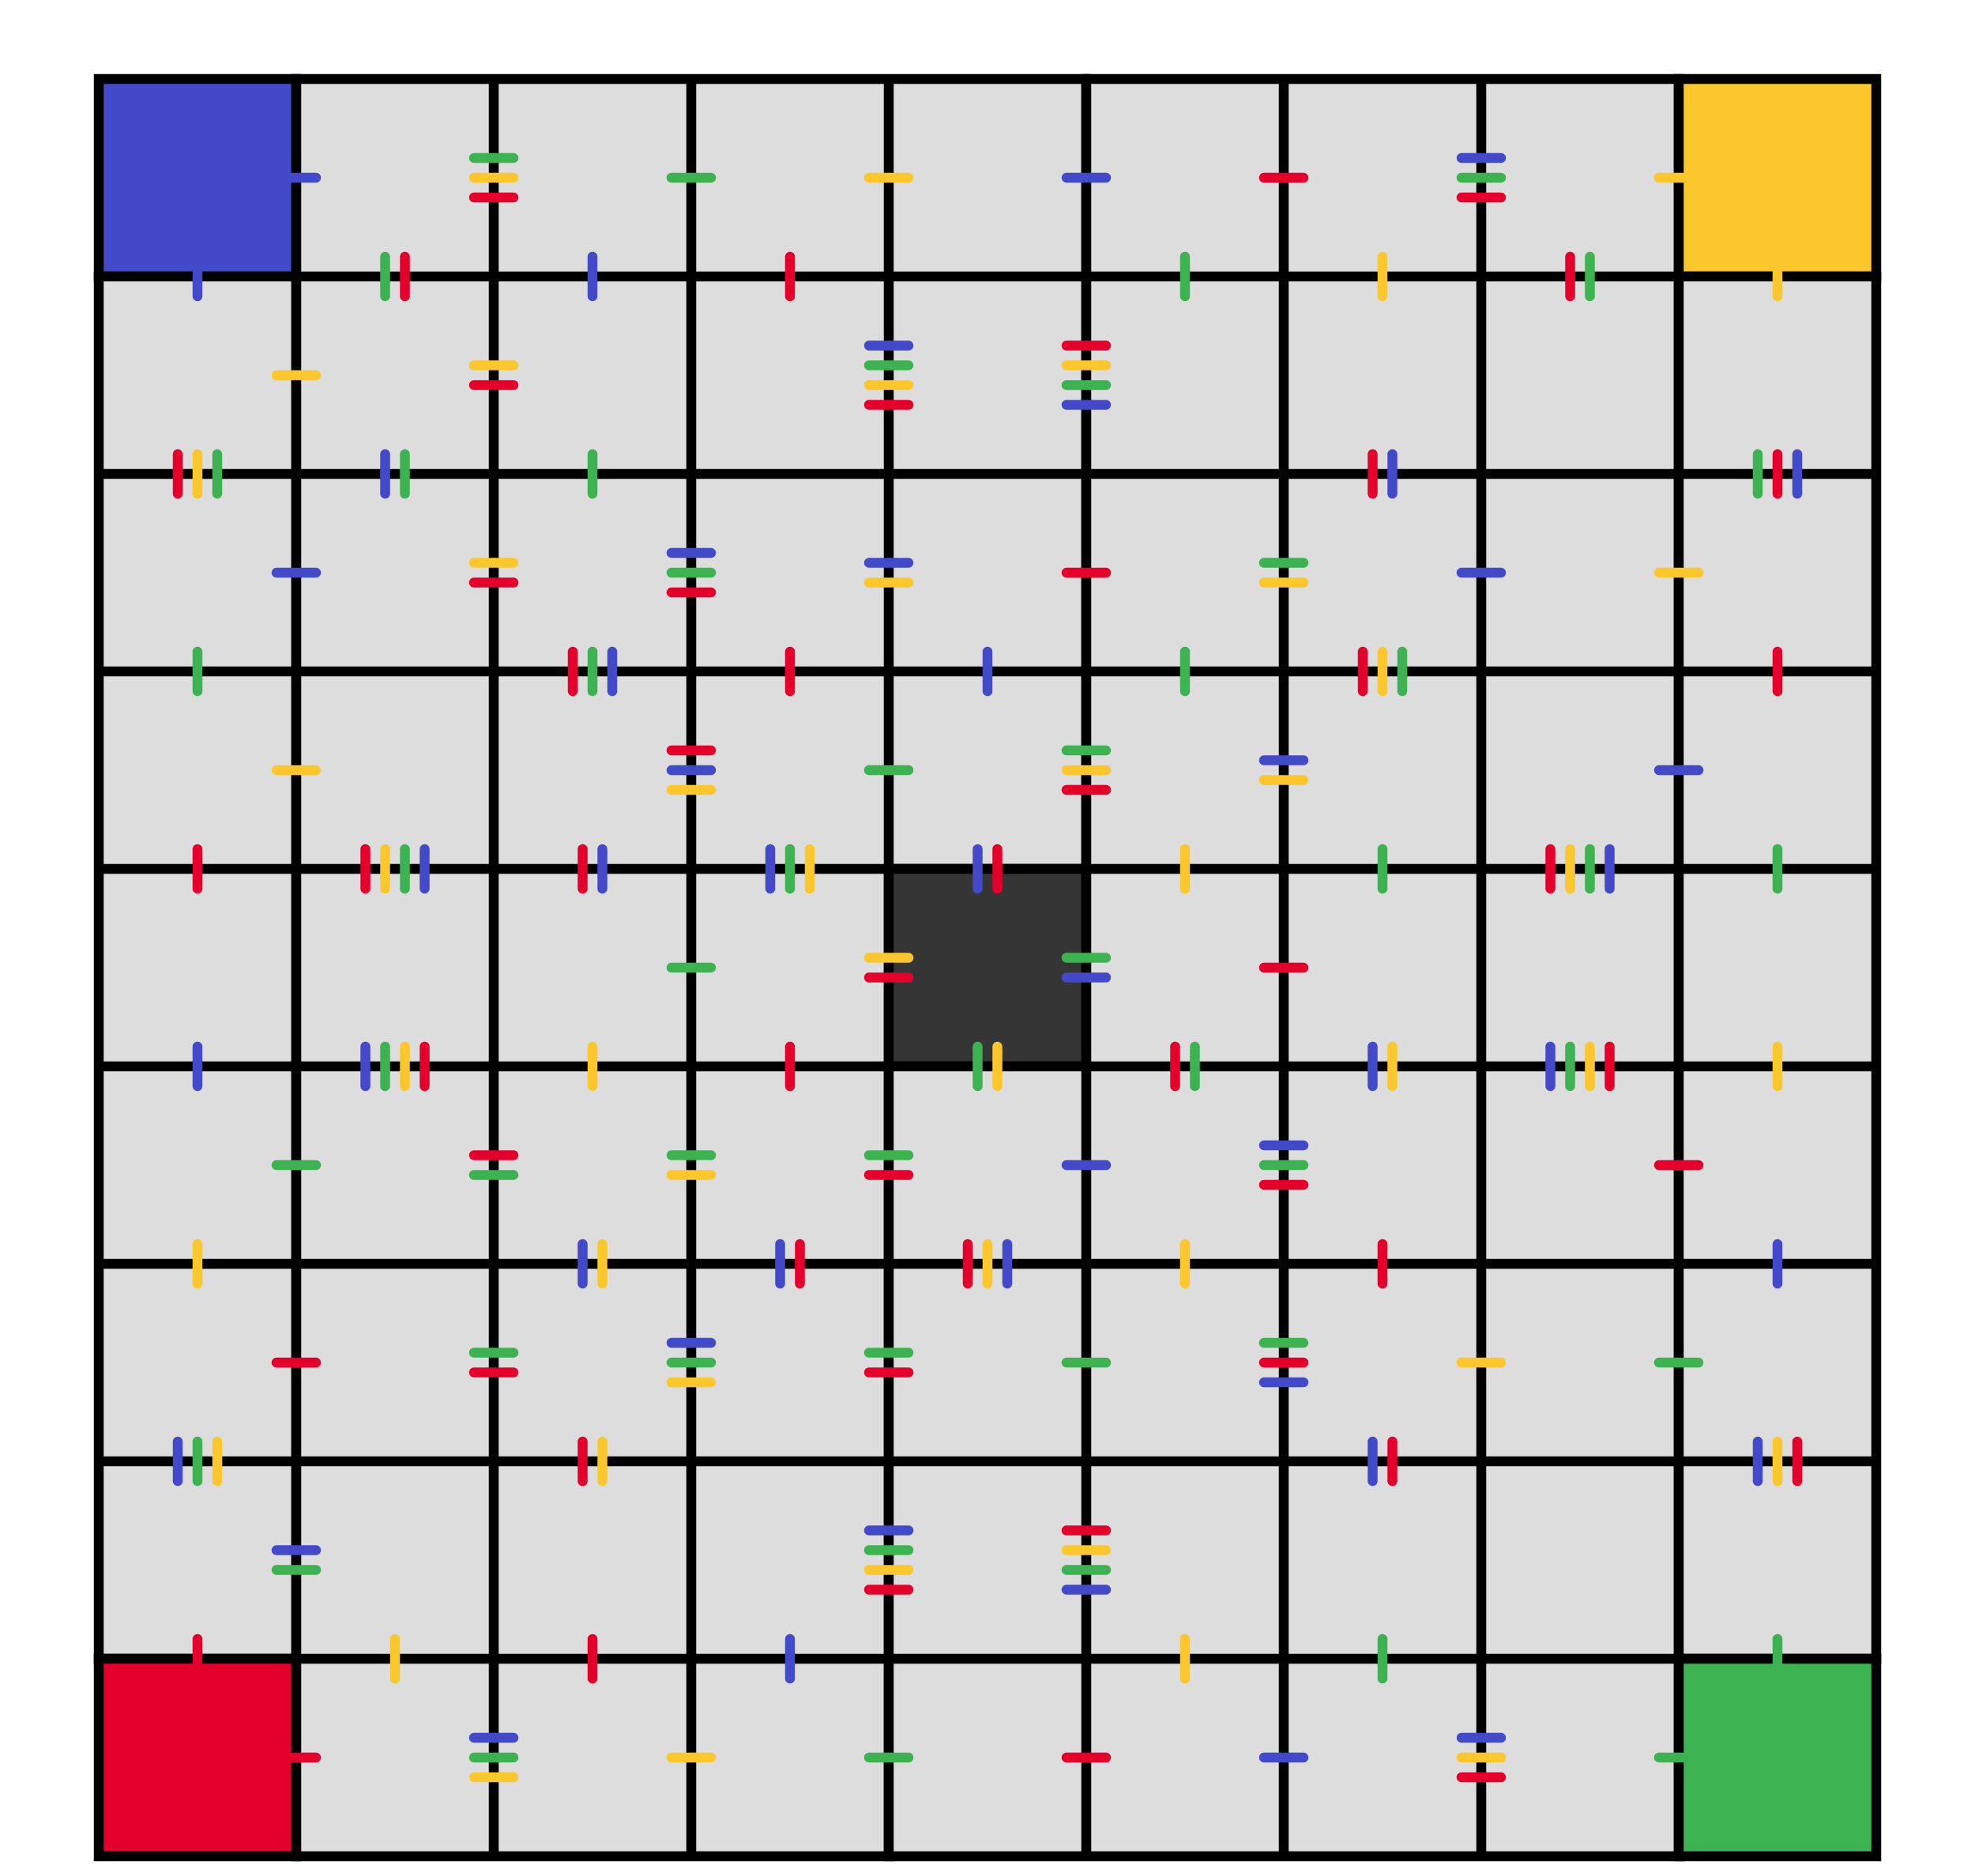
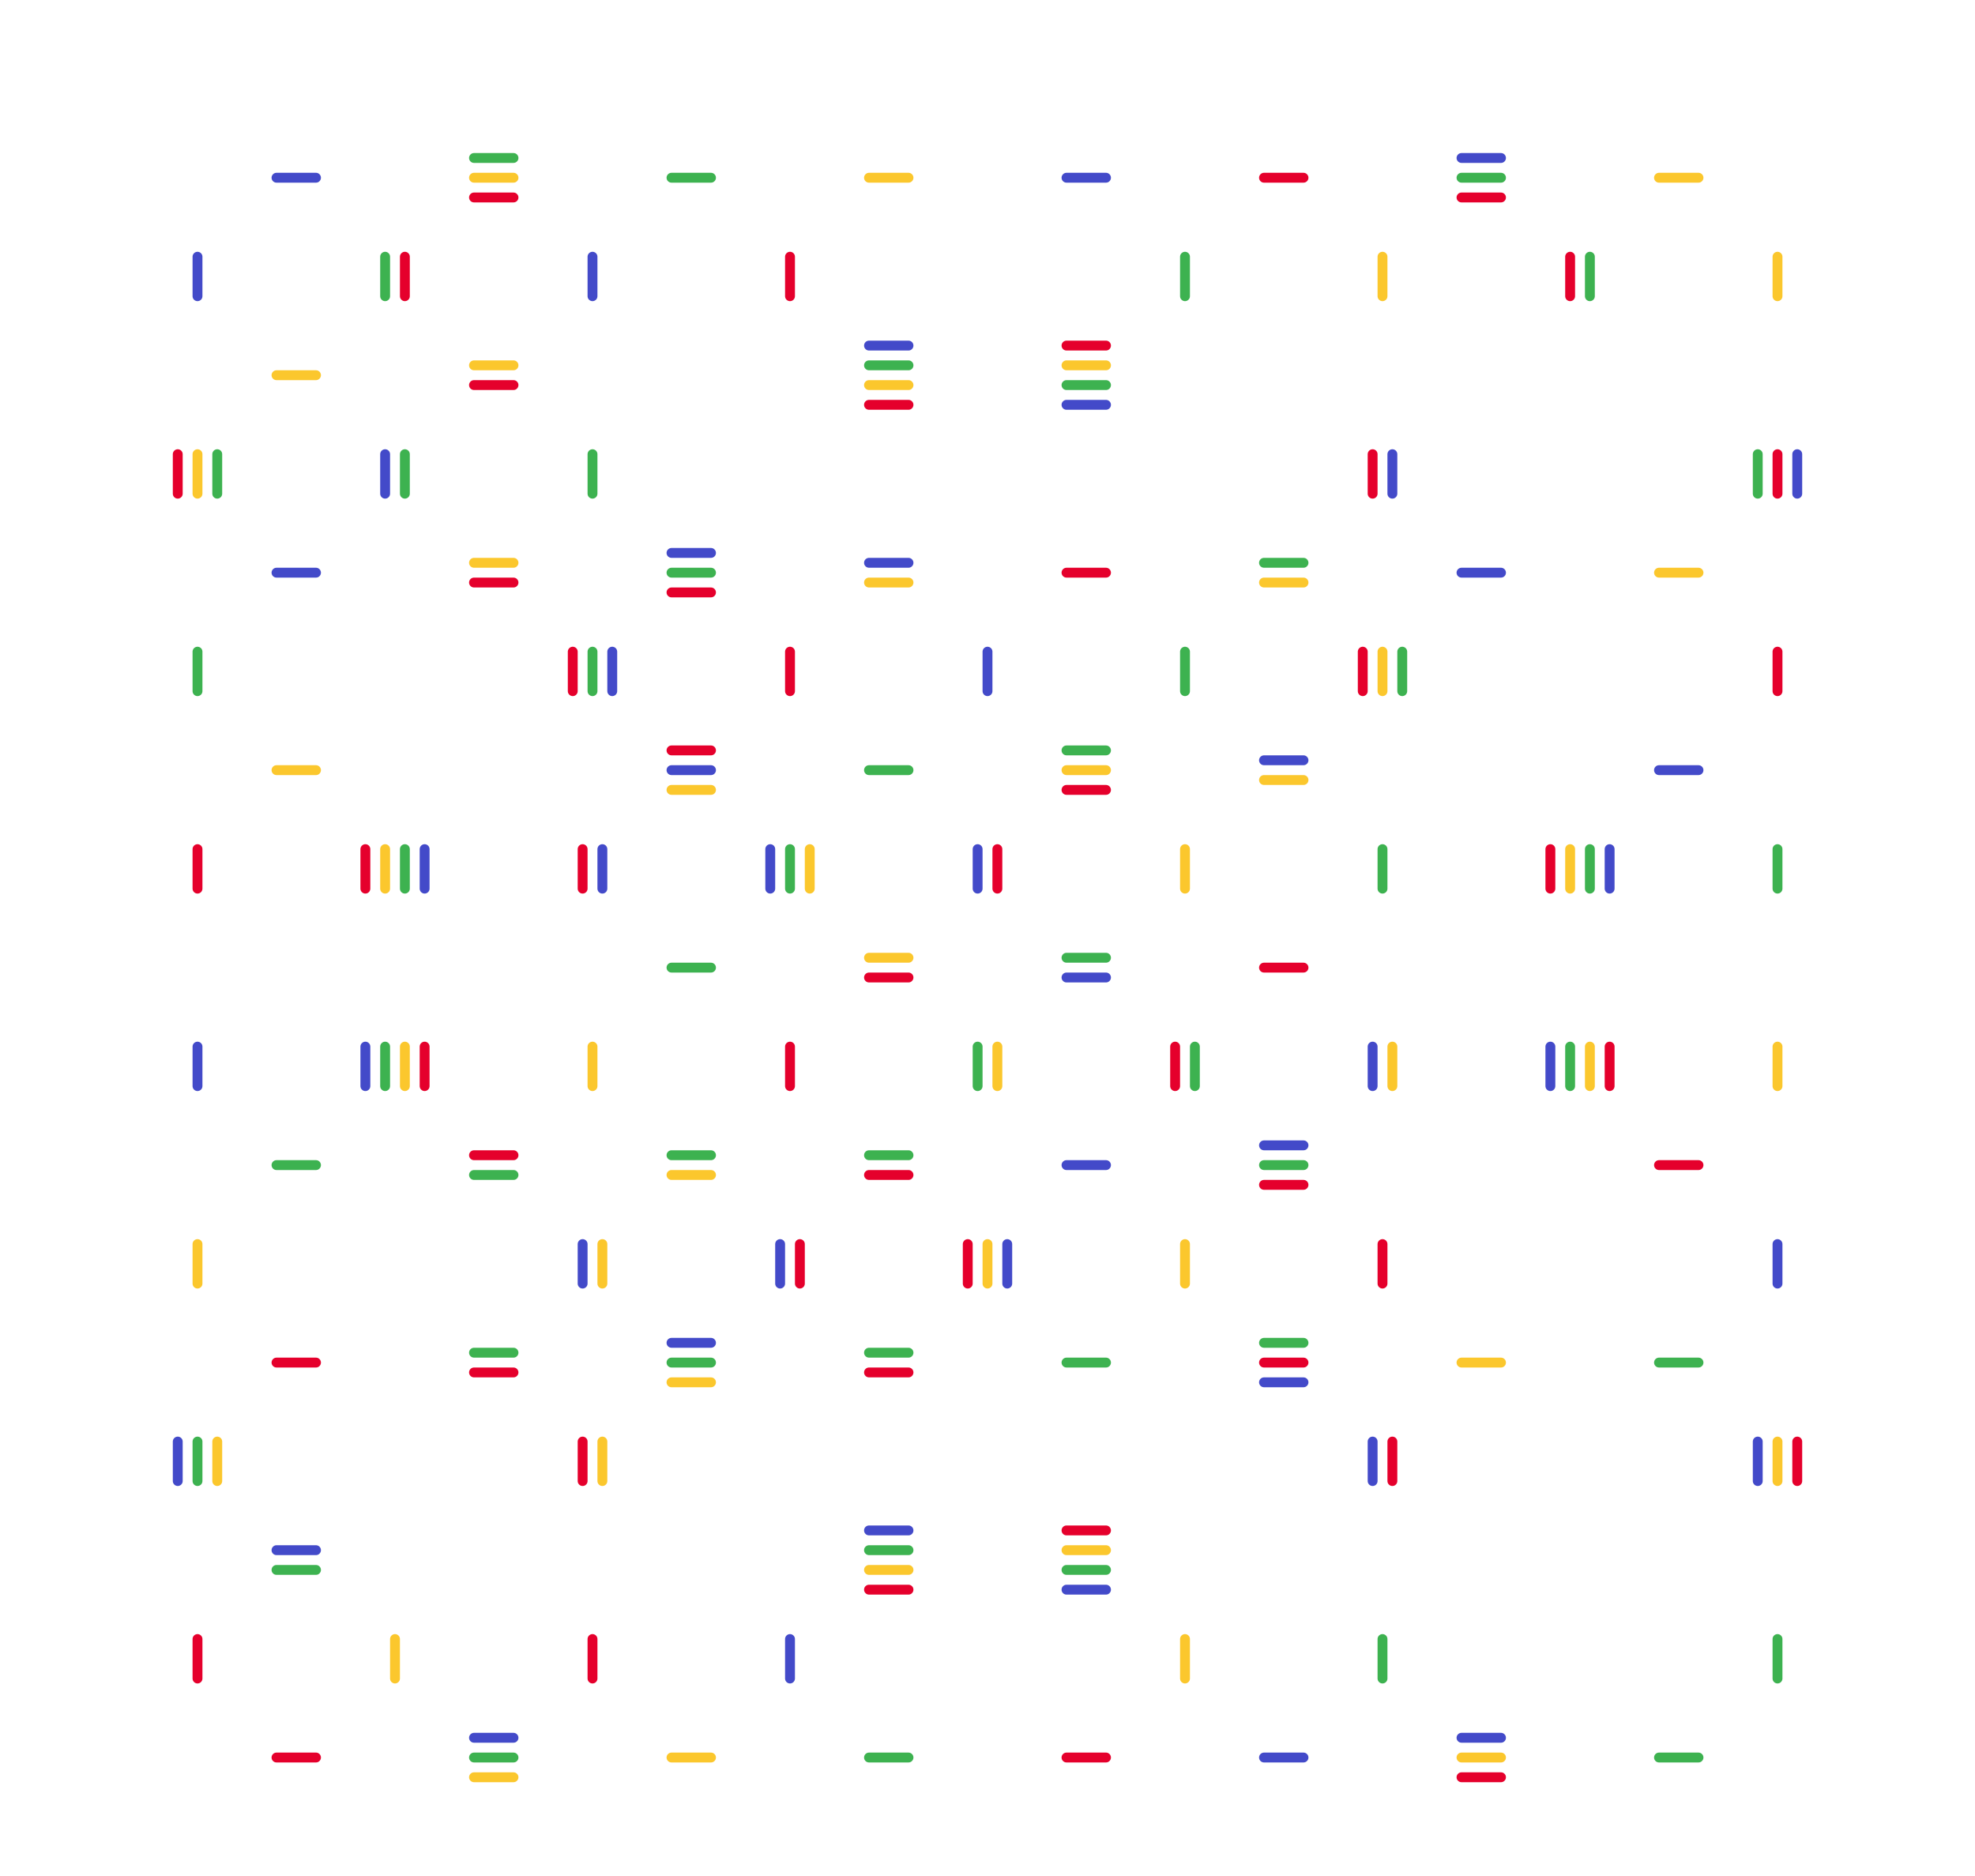
- <svg xmlns="http://www.w3.org/2000/svg" viewBox="-.5 -.4 10 9.5">
-   <g stroke-width=".05">
-     <g stroke="#000">
-       <path fill="#434ac9" d="M0 0h1v1H0z" />
-       <path fill="#DDD" d="M0 1h1v1H0zm0 1h1v1H0zm0 1h1v1H0zm0 1h1v1H0zm0 1h1v1H0zm0 1h1v1H0zm0 1h1v1H0z" />
-       <path fill="#e5002c" d="M0 8h1v1H0z" />
-       <path fill="#DDD" d="M1 0h1v1H1zm0 1h1v1H1zm0 1h1v1H1zm0 1h1v1H1zm0 1h1v1H1zm0 1h1v1H1zm0 1h1v1H1zm0 1h1v1H1zm0 1h1v1H1zm1-8h1v1H2zm0 1h1v1H2zm0 1h1v1H2zm0 1h1v1H2zm0 1h1v1H2zm0 1h1v1H2zm0 1h1v1H2zm0 1h1v1H2zm0 1h1v1H2zm1-8h1v1H3zm0 1h1v1H3zm0 1h1v1H3zm0 1h1v1H3zm0 1h1v1H3zm0 1h1v1H3zm0 1h1v1H3zm0 1h1v1H3zm0 1h1v1H3zm1-8h1v1H4zm0 1h1v1H4zm0 1h1v1H4zm0 1h1v1H4z" />
-       <path fill="#353535" d="M4 4h1v1H4z" />
-       <path fill="#DDD" d="M4 5h1v1H4zm0 1h1v1H4zm0 1h1v1H4zm0 1h1v1H4zm1-8h1v1H5zm0 1h1v1H5zm0 1h1v1H5zm0 1h1v1H5zm0 1h1v1H5zm0 1h1v1H5zm0 1h1v1H5zm0 1h1v1H5zm0 1h1v1H5zm1-8h1v1H6zm0 1h1v1H6zm0 1h1v1H6zm0 1h1v1H6zm0 1h1v1H6zm0 1h1v1H6zm0 1h1v1H6zm0 1h1v1H6zm0 1h1v1H6zm1-8h1v1H7zm0 1h1v1H7zm0 1h1v1H7zm0 1h1v1H7zm0 1h1v1H7zm0 1h1v1H7zm0 1h1v1H7zm0 1h1v1H7zm0 1h1v1H7z" />
-       <path fill="#fbc72d" d="M8 0h1v1H8z" />
-       <path fill="#DDD" d="M8 1h1v1H8zm0 1h1v1H8zm0 1h1v1H8zm0 1h1v1H8zm0 1h1v1H8zm0 1h1v1H8zm0 1h1v1H8z" />
-       <path fill="#3db250" d="M8 8h1v1H8z" />
-     </g>
-     <g stroke-linecap="round">
-       <path stroke="#434ac9" d="M.9.5h.2m3.8 0h.2M6.9.4h.2m-3.2.95h.2m.8.3h.2M.9 2.5h.2m1.8-.1h.2m.8.05h.2m2.8.05h.2m-4.2 1h.2m2.8-.05h.2m1.8.05h.2M4.9 4.55h.2m-.2.95h.2m.8-.1h.2m-3.2 1h.2m2.8.2h.2m-5.2.85h.2m2.8-.1h.2m.8.3h.2m-3.2.75h.2m3.8.1h.2m.8-.1h.2M.5.9v.2m0 3.8v.2M.4 6.9v.2m1.05-5.2v.2m.2 1.8v.2m-.3.8v.2M2.5.9v.2m.1 1.8v.2m-.05.8v.2m-.1 1.8v.2m.95-2.2v.2m.05 1.8v.2m.05 1.8v.2m1-5.2v.2m-.05.8v.2m.15 1.8v.2m1.95-4.2v.2m-.1 2.8v.2m0 1.8v.2m1.2-3.2v.2m-.3.8v.2M8.6 1.9v.2m-.1 3.8v.2m-.1.8v.2" />
-       <path stroke="#3db250" d="M1.9.4h.2m.8.1h.2m3.8 0h.2m-3.2.95h.2m.8.1h.2m-2.2.95h.2m2.8-.05h.2M3.9 3.5h.2m.8-.1h.2M2.9 4.5h.2m1.8-.05h.2M.9 5.5h.2m.8.05h.2m.8-.1h.2m.8 0h.2m1.8.05h.2m-4.2.95h.2m.8.05h.2m.8-.05h.2m.8.05h.2m.8-.1h.2m1.8.1h.2M.9 7.55h.2m2.8-.1h.2m.8.1h.2m-3.2.95h.2m1.8 0h.2m3.8 0h.2M.6 1.9v.2m-.1.8v.2m0 3.8v.2M1.45.9v.2m.1.8v.2m0 1.8v.2m-.1.8v.2M2.5 1.9v.2m0 .8v.2m1 .8v.2m.95.8v.2M5.5.9v.2m0 1.8v.2m.05 1.8v.2M6.6 2.9v.2m-.1.8v.2m0 3.8v.2M7.55.9v.2m0 2.8v.2m-.1.8v.2m.95-3.2v.2m.1 1.8v.2m0 3.8v.2" />
-       <path stroke="#fbc72d" d="M1.9.5h.2m1.8 0h.2m3.8 0h.2m-7.2 1h.2m.8-.05h.2m1.8.1h.2m.8-.1h.2m-3.2 1h.2m1.8.1h.2m1.8 0h.2m1.8-.05h.2m-7.2 1h.2m1.8.1h.2m1.8-.1h.2m.8.05h.2m-2.2.9h.2m-1.2 1.1h.2M2.9 6.6h.2m3.8-.1h.2M3.9 7.55h.2m.8-.1h.2M1.9 8.6h.2m.8-.1h.2m3.8 0h.2M.5 1.9v.2m0 3.8v.2m.1.8v.2m.85-3.2v.2m.1.8v.2M1.5 7.9v.2m1-3.2v.2m.05.8v.2m0 .8v.2M3.6 3.9v.2m.95.8v.2m-.05.8v.2m1-2.2v.2m0 1.8v.2m0 1.8v.2m1-7.2v.2m0 1.8v.2m.05 1.8v.2m.9-1.2v.2m.1.8v.2M8.5.9v.2m0 3.8v.2m0 1.8v.2" />
-       <path stroke="#e5002c" d="M1.9.6h.2M5.9.5h.2m.8.1h.2m-5.2.95h.2m1.8.1h.2m.8-.3h.2m-3.2 1.2h.2m.8.05h.2m1.8-.1h.2m-2.2.9h.2m1.8.2h.2m-1.2.95h.2m1.8-.05h.2m-4.2.95h.2m1.8.1h.2m1.8.05h.2m1.8-.1h.2m-7.2 1h.2m.8.05h.2m1.8 0h.2m1.8-.05h.2M3.9 7.65h.2m.8-.3h.2M.9 8.5h.2m3.8 0h.2m1.8.1h.2M.4 1.9v.2m.1 1.8v.2m0 3.8v.2M1.55.9v.2m-.2 2.8v.2m.3.8v.2m.75-2.2v.2m.05.8v.2m0 2.8v.2m.05.8v.2m1-7.2v.2m0 1.8v.2m0 1.8v.2m.05.8v.2m1-2.2v.2M4.4 5.9v.2m1.05-1.2v.2m1-3.2v.2m-.05.8v.2m.1 2.8v.2m.05.8v.2m.9-6.2v.2m-.1 2.8v.2m.3.8v.2m.85-3.2v.2m0 .8v.2m.1 3.8v.2" />
-     </g>
-   </g>
+ <svg xmlns="http://www.w3.org/2000/svg" viewBox="-.5 -.4 10 9.5" stroke-width=".05" stroke-linecap="round">
+   <path stroke="#434ac9" d="M.9.5h.2m3.8 0h.2M6.9.4h.2m-3.2.95h.2m.8.3h.2M.9 2.5h.2m1.8-.1h.2m.8.05h.2m2.8.05h.2m-4.2 1h.2m2.8-.05h.2m1.8.05h.2M4.9 4.55h.2m-.2.95h.2m.8-.1h.2m-3.2 1h.2m2.8.2h.2m-5.2.85h.2m2.8-.1h.2m.8.3h.2m-3.2.75h.2m3.8.1h.2m.8-.1h.2M.5.9v.2m0 3.8v.2M.4 6.9v.2m1.05-5.2v.2m.2 1.8v.2m-.3.8v.2M2.5.9v.2m.1 1.8v.2m-.05.8v.2m-.1 1.8v.2m.95-2.2v.2m.05 1.8v.2m.05 1.8v.2m1-5.2v.2m-.05.8v.2m.15 1.8v.2m1.95-4.2v.2m-.1 2.8v.2m0 1.8v.2m1.2-3.2v.2m-.3.8v.2M8.6 1.9v.2m-.1 3.8v.2m-.1.8v.2" />
+   <path stroke="#3db250" d="M1.9.4h.2m.8.1h.2m3.8 0h.2m-3.2.95h.2m.8.1h.2m-2.2.95h.2m2.8-.05h.2M3.9 3.5h.2m.8-.1h.2M2.9 4.5h.2m1.8-.05h.2M.9 5.5h.2m.8.05h.2m.8-.1h.2m.8 0h.2m1.8.05h.2m-4.2.95h.2m.8.05h.2m.8-.05h.2m.8.05h.2m.8-.1h.2m1.8.1h.2M.9 7.55h.2m2.8-.1h.2m.8.1h.2m-3.2.95h.2m1.8 0h.2m3.8 0h.2M.6 1.9v.2m-.1.8v.2m0 3.8v.2M1.45.9v.2m.1.8v.2m0 1.8v.2m-.1.8v.2M2.5 1.9v.2m0 .8v.2m1 .8v.2m.95.8v.2M5.5.9v.2m0 1.8v.2m.05 1.8v.2M6.6 2.9v.2m-.1.8v.2m0 3.8v.2M7.55.9v.2m0 2.8v.2m-.1.8v.2m.95-3.2v.2m.1 1.8v.2m0 3.8v.2" />
+   <path stroke="#fbc72d" d="M1.9.5h.2m1.8 0h.2m3.8 0h.2m-7.2 1h.2m.8-.05h.2m1.8.1h.2m.8-.1h.2m-3.2 1h.2m1.8.1h.2m1.8 0h.2m1.8-.05h.2m-7.2 1h.2m1.8.1h.2m1.8-.1h.2m.8.05h.2m-2.2.9h.2m-1.2 1.1h.2M2.9 6.6h.2m3.8-.1h.2M3.9 7.55h.2m.8-.1h.2M1.9 8.6h.2m.8-.1h.2m3.8 0h.2M.5 1.9v.2m0 3.8v.2m.1.8v.2m.85-3.2v.2m.1.8v.2M1.5 7.9v.2m1-3.2v.2m.05.8v.2m0 .8v.2M3.6 3.9v.2m.95.8v.2m-.05.8v.2m1-2.2v.2m0 1.8v.2m0 1.8v.2m1-7.2v.2m0 1.8v.2m.05 1.8v.2m.9-1.2v.2m.1.8v.2M8.5.9v.2m0 3.8v.2m0 1.8v.2" />
+   <path stroke="#e5002c" d="M1.9.6h.2M5.9.5h.2m.8.1h.2m-5.2.95h.2m1.8.1h.2m.8-.3h.2m-3.2 1.2h.2m.8.05h.2m1.8-.1h.2m-2.2.9h.2m1.8.2h.2m-1.2.95h.2m1.8-.05h.2m-4.2.95h.2m1.8.1h.2m1.8.05h.2m1.8-.1h.2m-7.2 1h.2m.8.05h.2m1.8 0h.2m1.8-.05h.2M3.9 7.65h.2m.8-.3h.2M.9 8.5h.2m3.8 0h.2m1.8.1h.2M.4 1.9v.2m.1 1.8v.2m0 3.8v.2M1.55.9v.2m-.2 2.8v.2m.3.8v.2m.75-2.2v.2m.05.8v.2m0 2.8v.2m.05.8v.2m1-7.2v.2m0 1.8v.2m0 1.8v.2m.05.8v.2m1-2.2v.2M4.4 5.9v.2m1.05-1.2v.2m1-3.2v.2m-.05.8v.2m.1 2.8v.2m.05.8v.2m.9-6.2v.2m-.1 2.8v.2m.3.8v.2m.85-3.2v.2m0 .8v.2m.1 3.8v.2" />
</svg>
